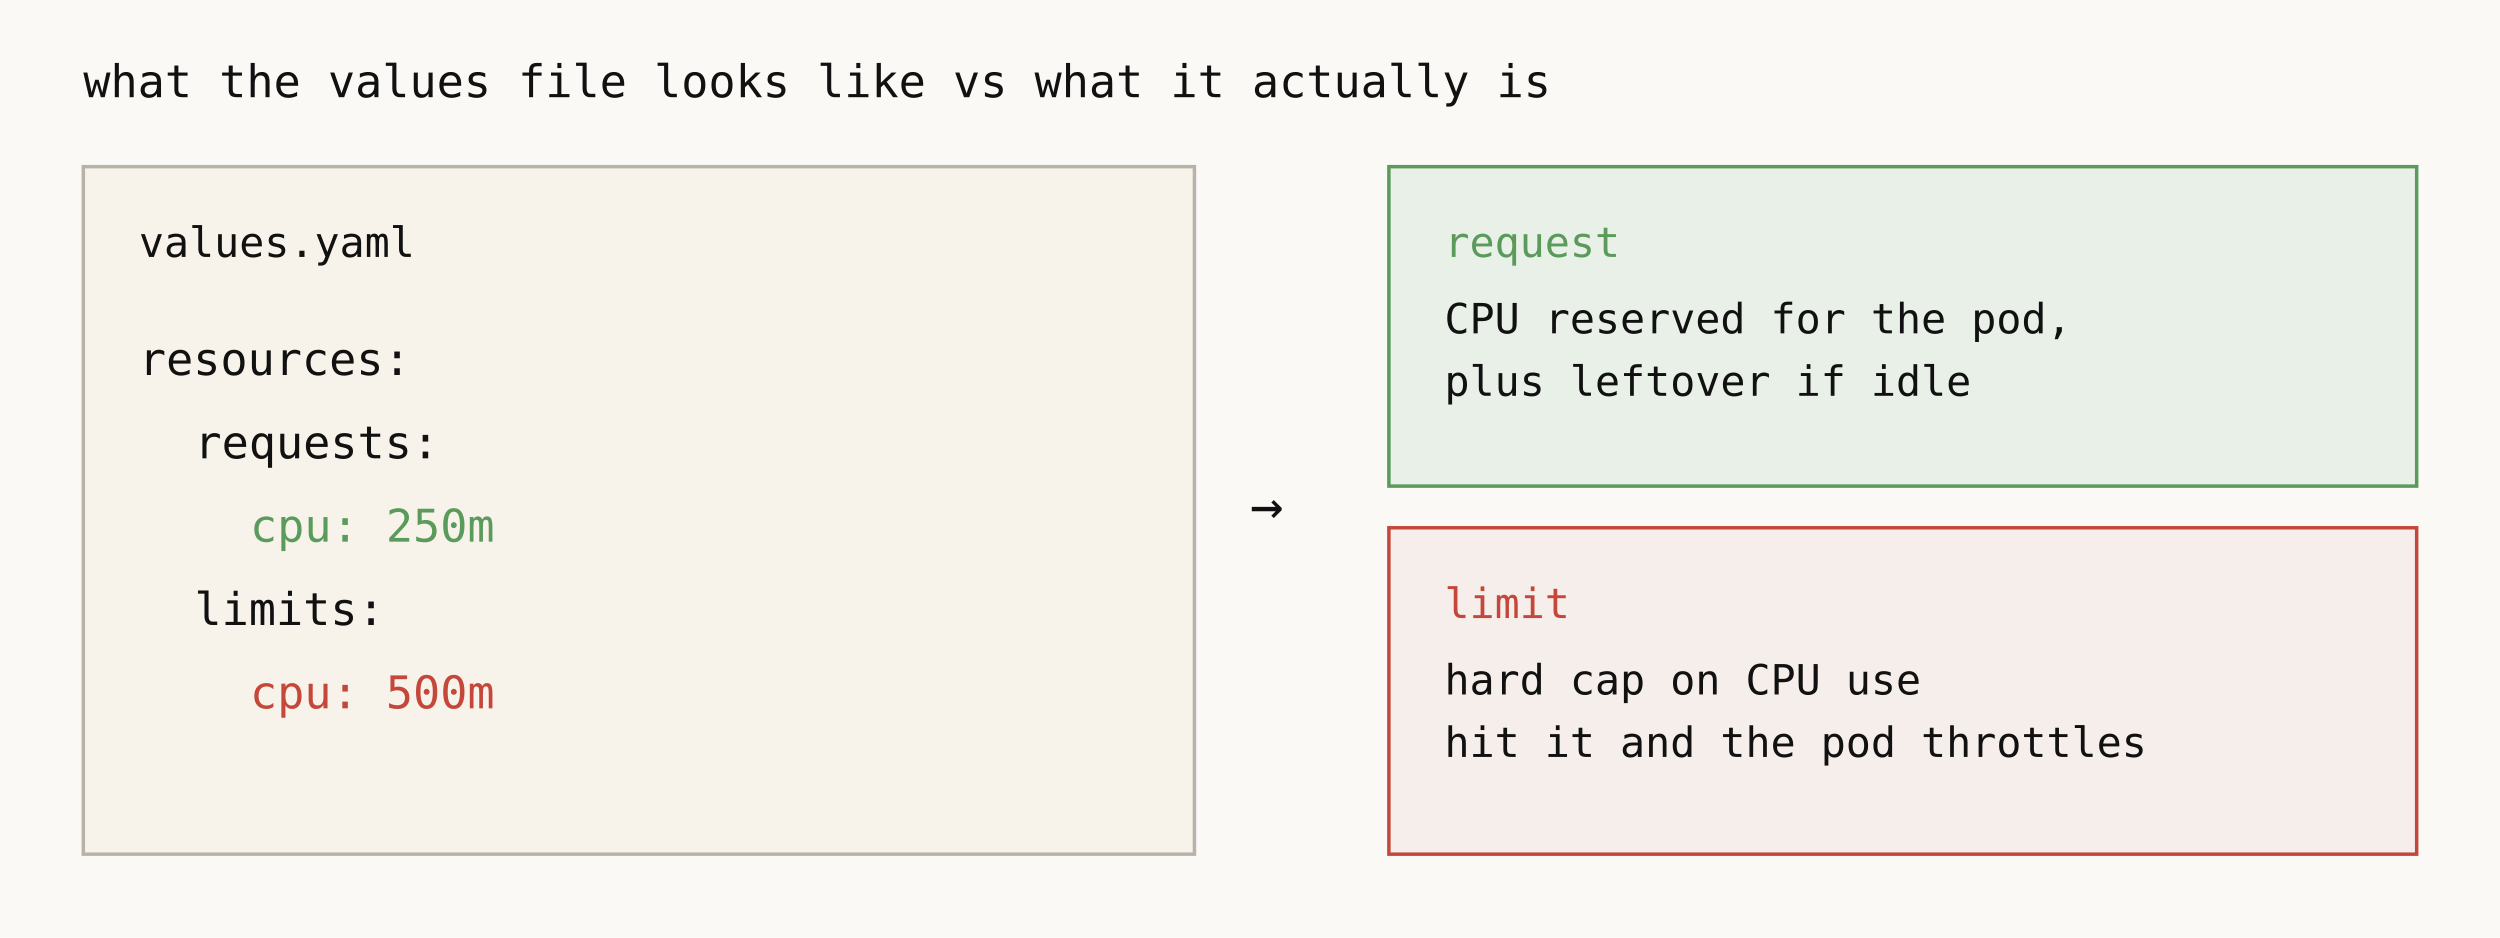
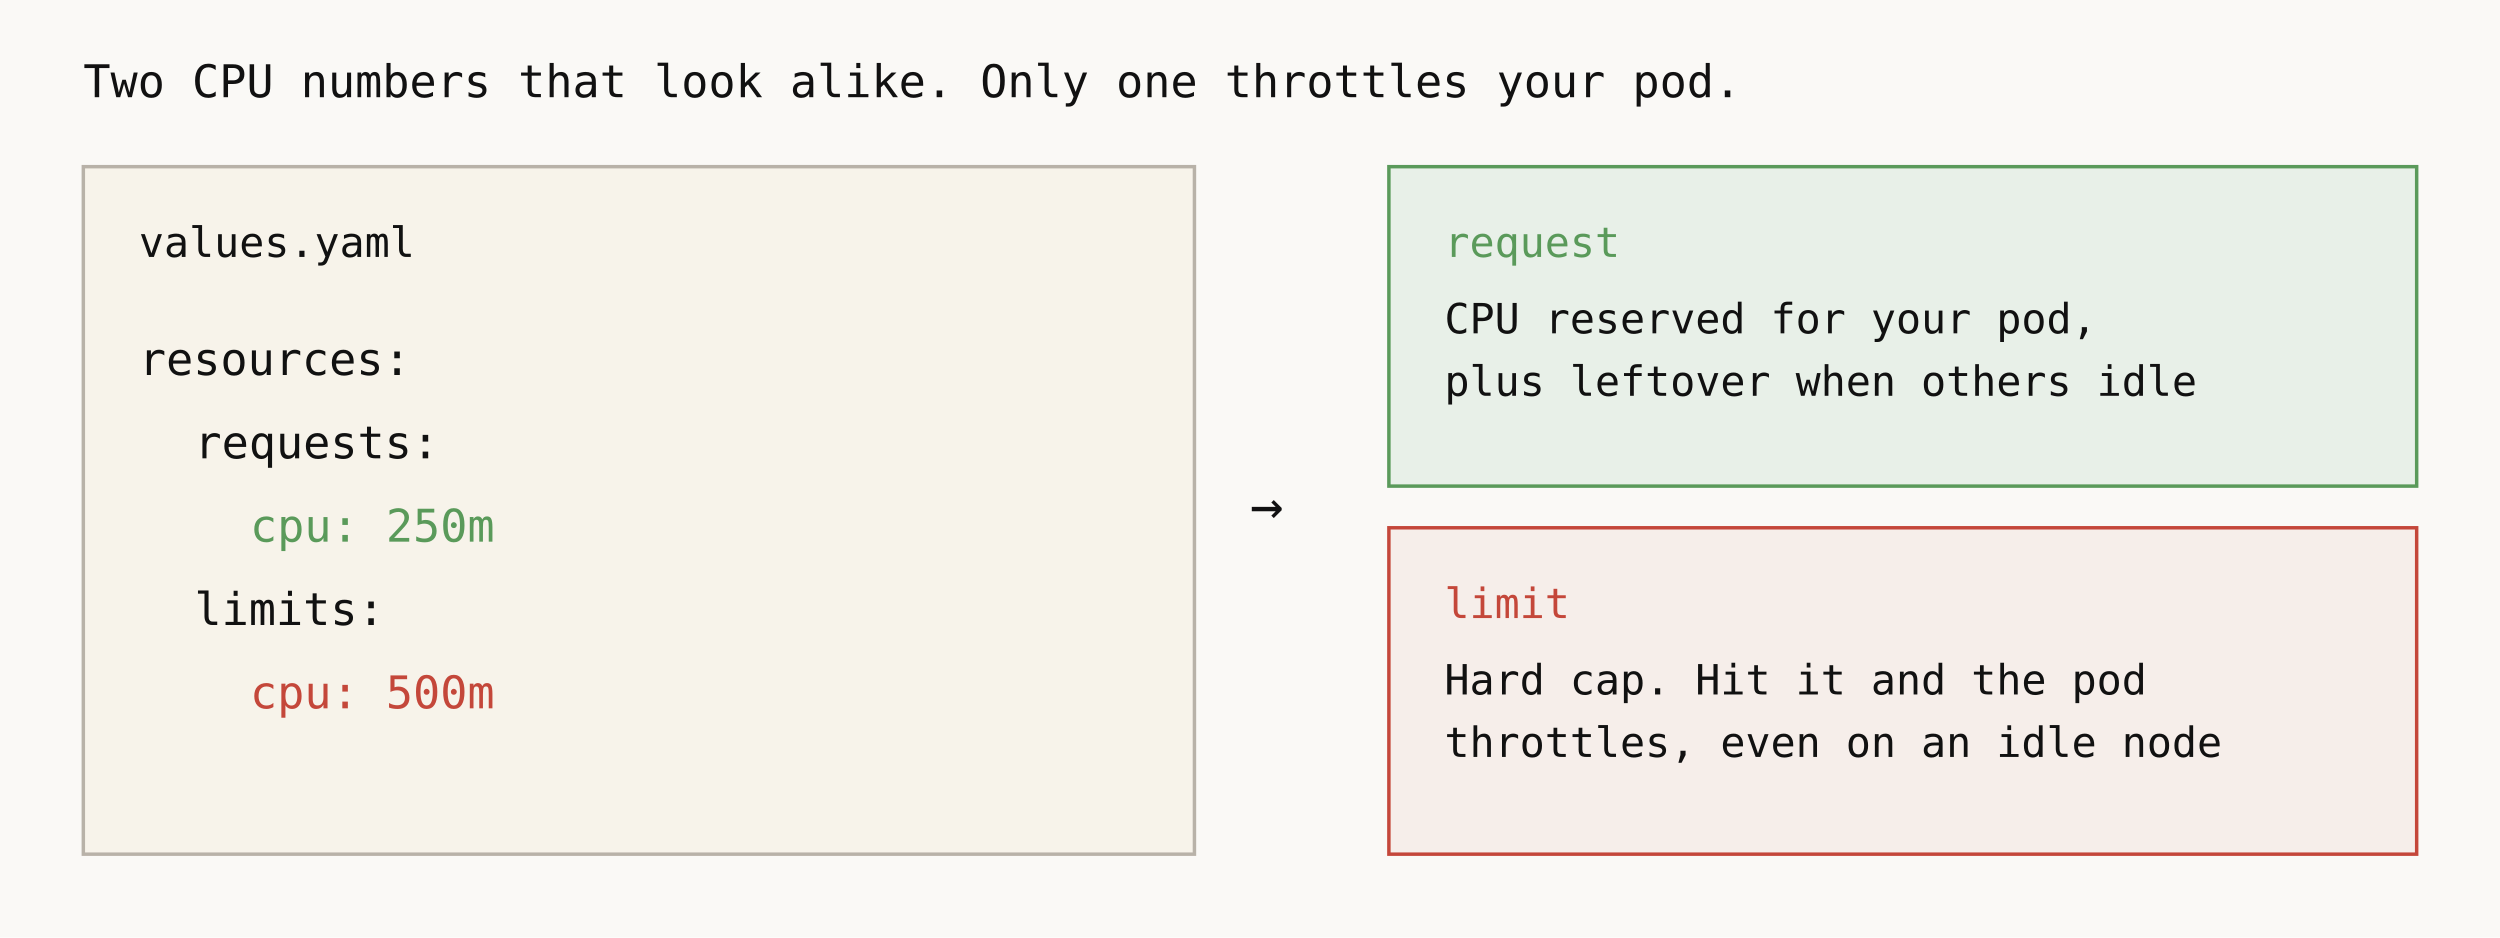
<svg xmlns="http://www.w3.org/2000/svg" width="720" height="270" viewBox="0 0 720 270">
  <rect width="720" height="270" fill="#faf9f6" />
-   <text x="24" y="28" font-family="ui-monospace, SFMono-Regular, Menlo, monospace" font-size="13" fill="#111111">what the values file looks like vs what it actually is</text>
+   <text x="24" y="28" font-family="ui-monospace, SFMono-Regular, Menlo, monospace" font-size="13" fill="#111111">Two CPU numbers that look alike. Only one throttles your pod.</text>
  <rect x="24" y="48" width="320" height="198" fill="#f7f3ea" stroke="#b8b2a8" />
  <text x="40" y="74" font-family="ui-monospace, SFMono-Regular, Menlo, monospace" font-size="12" fill="#111111">values.yaml</text>
  <text x="40" y="108" font-family="ui-monospace, SFMono-Regular, Menlo, monospace" font-size="13" fill="#111111">resources:</text>
  <text x="56" y="132" font-family="ui-monospace, SFMono-Regular, Menlo, monospace" font-size="13" fill="#111111">  requests:</text>
  <text x="72" y="156" font-family="ui-monospace, SFMono-Regular, Menlo, monospace" font-size="13" fill="#5a9a5a">    cpu: 250m</text>
  <text x="56" y="180" font-family="ui-monospace, SFMono-Regular, Menlo, monospace" font-size="13" fill="#111111">  limits:</text>
  <text x="72" y="204" font-family="ui-monospace, SFMono-Regular, Menlo, monospace" font-size="13" fill="#c4473a">    cpu: 500m</text>
  <text x="360" y="151" font-family="ui-monospace, SFMono-Regular, Menlo, monospace" font-size="16" fill="#111111">→</text>
  <rect x="400" y="48" width="296" height="92" fill="#e8f0e8" stroke="#5a9a5a" />
  <text x="416" y="74" font-family="ui-monospace, SFMono-Regular, Menlo, monospace" font-size="12" fill="#5a9a5a">request</text>
-   <text x="416" y="96" font-family="ui-monospace, SFMono-Regular, Menlo, monospace" font-size="12" fill="#111111">CPU reserved for the pod,</text>
-   <text x="416" y="114" font-family="ui-monospace, SFMono-Regular, Menlo, monospace" font-size="12" fill="#111111">plus leftover if idle</text>
+   <text x="416" y="96" font-family="ui-monospace, SFMono-Regular, Menlo, monospace" font-size="12" fill="#111111">CPU reserved for your pod,</text>
+   <text x="416" y="114" font-family="ui-monospace, SFMono-Regular, Menlo, monospace" font-size="12" fill="#111111">plus leftover when others idle</text>
  <rect x="400" y="152" width="296" height="94" fill="#f6eeea" stroke="#c4473a" />
  <text x="416" y="178" font-family="ui-monospace, SFMono-Regular, Menlo, monospace" font-size="12" fill="#c4473a">limit</text>
-   <text x="416" y="200" font-family="ui-monospace, SFMono-Regular, Menlo, monospace" font-size="12" fill="#111111">hard cap on CPU use</text>
-   <text x="416" y="218" font-family="ui-monospace, SFMono-Regular, Menlo, monospace" font-size="12" fill="#111111">hit it and the pod throttles</text>
+   <text x="416" y="200" font-family="ui-monospace, SFMono-Regular, Menlo, monospace" font-size="12" fill="#111111">Hard cap. Hit it and the pod</text>
+   <text x="416" y="218" font-family="ui-monospace, SFMono-Regular, Menlo, monospace" font-size="12" fill="#111111">throttles, even on an idle node</text>
</svg>
